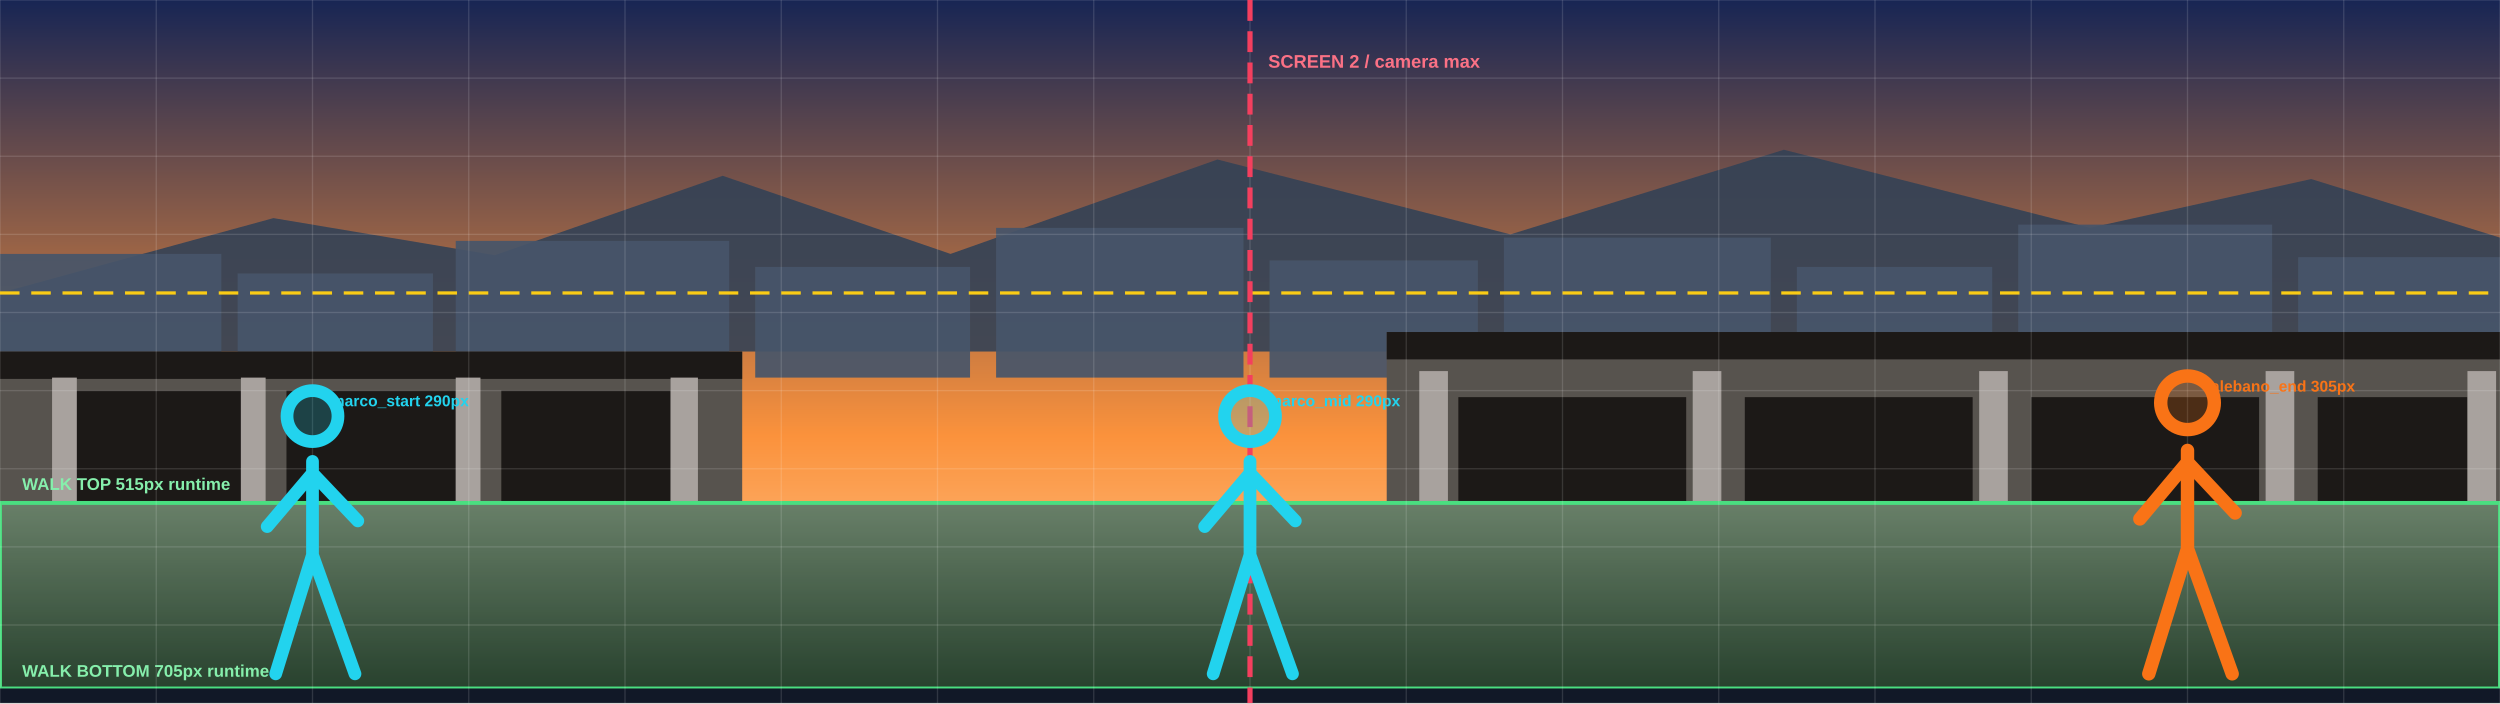
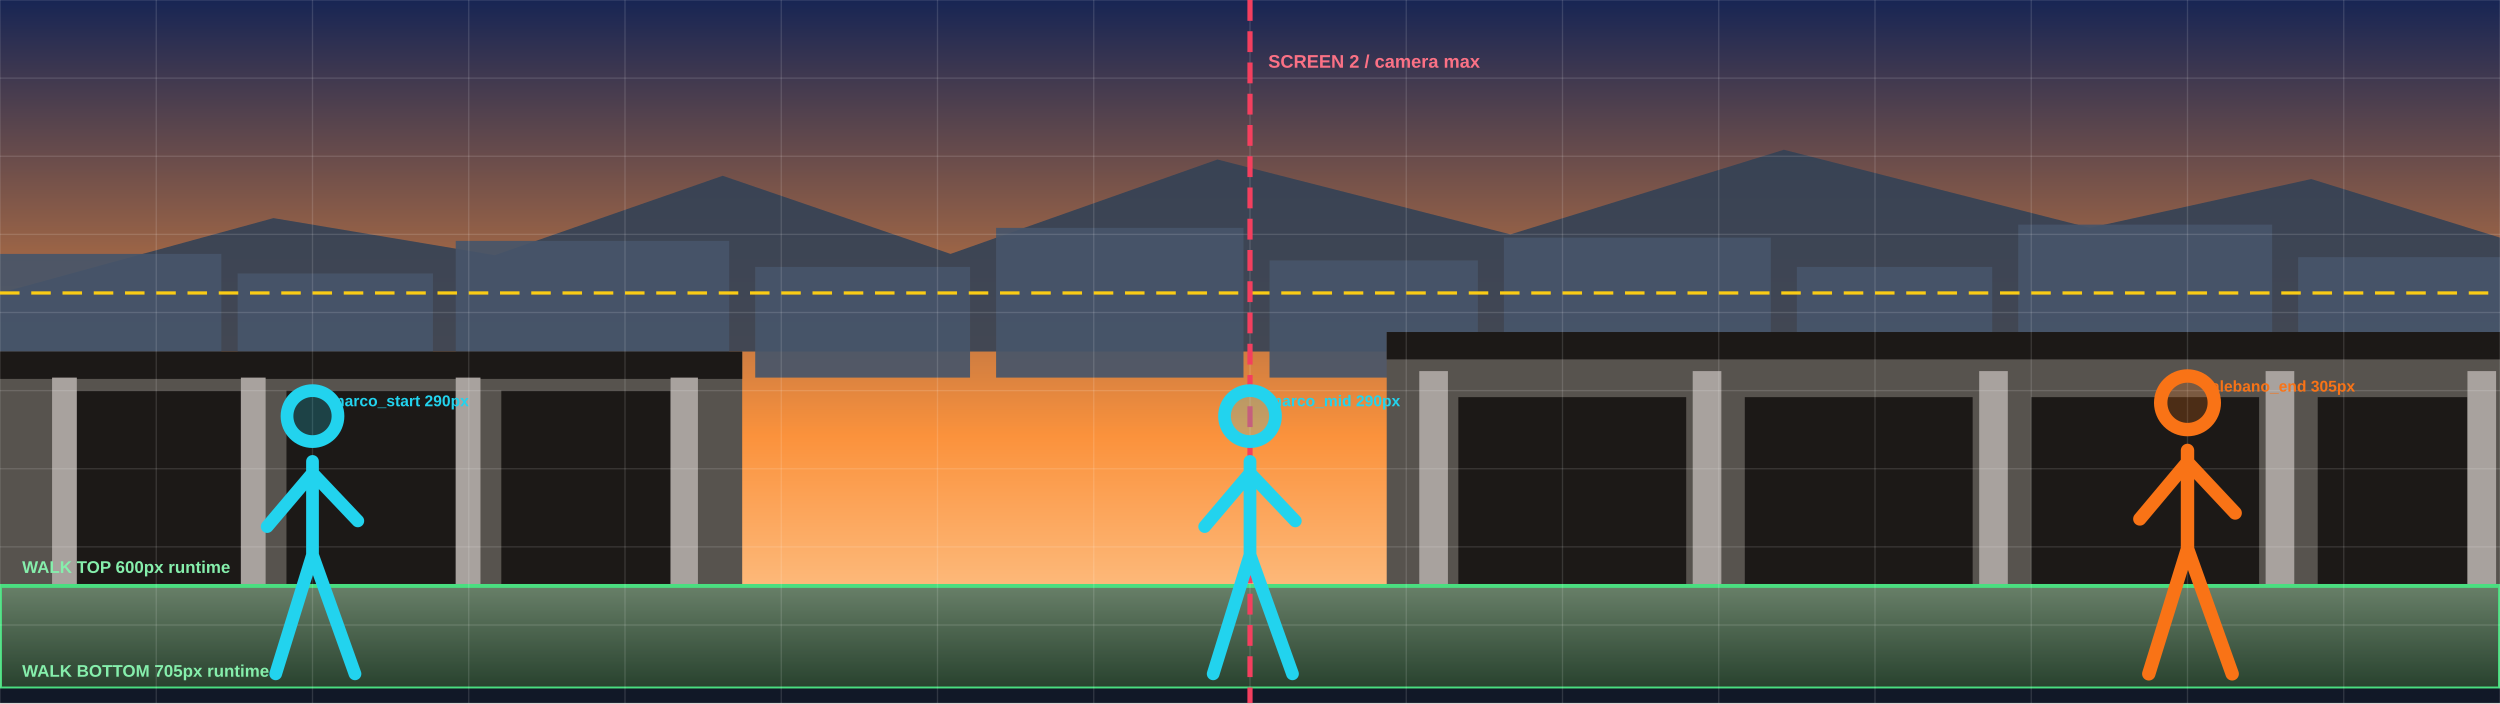
<svg xmlns="http://www.w3.org/2000/svg" width="3840" height="1080" viewBox="0 0 3840 1080" role="img" aria-label="M02 deterministic greybox">
  <defs>
    <linearGradient id="sky" x1="0" y1="0" x2="0" y2="1">
      <stop offset="0" stop-color="#172554" />
      <stop offset="0.62" stop-color="#fb923c" />
      <stop offset="1" stop-color="#fed7aa" />
    </linearGradient>
    <linearGradient id="ground" x1="0" y1="0" x2="0" y2="1">
      <stop offset="0" stop-color="#78716c" />
      <stop offset="1" stop-color="#292524" />
    </linearGradient>
  </defs>
  <rect width="3840" height="1080" fill="url(#sky)" />
  <path d="M0 450 L420 335 L760 392 L1110 270 L1460 390 L1870 245 L2320 360 L2740 230 L3210 350 L3550 275 L3840 365 L3840 540 L0 540Z" fill="#334155" opacity="0.9" />
  <g fill="#475569" opacity="0.92">
    <rect x="0" y="390" width="340" height="190" />
    <rect x="365" y="420" width="300" height="160" />
    <rect x="700" y="370" width="420" height="210" />
    <rect x="1160" y="410" width="330" height="170" />
    <rect x="1530" y="350" width="380" height="230" />
    <rect x="1950" y="400" width="320" height="180" />
    <rect x="2310" y="365" width="410" height="215" />
    <rect x="2760" y="410" width="300" height="170" />
    <rect x="3100" y="345" width="390" height="235" />
    <rect x="3530" y="395" width="310" height="185" />
  </g>
-   <rect x="0" y="540" width="1140" height="232.5" fill="#57534e" />
+   <rect x="0" y="540" width="1140" height="360" fill="#57534e" />
  <rect x="0" y="540" width="1140" height="42" fill="#1c1917" />
  <g fill="#1c1917">
-     <rect x="110" y="600" width="260" height="172.5" />
-     <rect x="440" y="600" width="260" height="172.5" />
-     <rect x="770" y="600" width="260" height="172.5" />
+     <rect x="110" y="600" width="260" height="300" />
+     <rect x="440" y="600" width="260" height="300" />
+     <rect x="770" y="600" width="260" height="300" />
  </g>
  <g fill="#a8a29e">
-     <rect x="80" y="580" width="38" height="192.5" />
-     <rect x="370" y="580" width="38" height="192.5" />
-     <rect x="700" y="580" width="38" height="192.5" />
-     <rect x="1030" y="580" width="42" height="192.5" />
+     <rect x="80" y="580" width="38" height="320" />
+     <rect x="370" y="580" width="38" height="320" />
+     <rect x="700" y="580" width="38" height="320" />
+     <rect x="1030" y="580" width="42" height="320" />
  </g>
-   <rect x="2130" y="510" width="1710" height="262.5" fill="#57534e" />
+   <rect x="2130" y="510" width="1710" height="390" fill="#57534e" />
  <rect x="2130" y="510" width="1710" height="42" fill="#1c1917" />
  <g fill="#1c1917">
-     <rect x="2240" y="610" width="350" height="162.5" />
-     <rect x="2680" y="610" width="350" height="162.5" />
-     <rect x="3120" y="610" width="350" height="162.5" />
-     <rect x="3560" y="610" width="230" height="162.5" />
+     <rect x="2240" y="610" width="350" height="290" />
+     <rect x="2680" y="610" width="350" height="290" />
+     <rect x="3120" y="610" width="350" height="290" />
+     <rect x="3560" y="610" width="230" height="290" />
  </g>
  <g fill="#a8a29e">
-     <rect x="2180" y="570" width="44" height="202.5" />
-     <rect x="2600" y="570" width="44" height="202.5" />
-     <rect x="3040" y="570" width="44" height="202.5" />
-     <rect x="3480" y="570" width="44" height="202.5" />
-     <rect x="3790" y="570" width="44" height="202.5" />
+     <rect x="2180" y="570" width="44" height="330" />
+     <rect x="2600" y="570" width="44" height="330" />
+     <rect x="3040" y="570" width="44" height="330" />
+     <rect x="3480" y="570" width="44" height="330" />
+     <rect x="3790" y="570" width="44" height="330" />
  </g>
-   <rect x="0" y="772.5" width="3840" height="285" fill="url(#ground)" />
-   <rect x="0" y="772.5" width="3840" height="285" fill="#22c55e" fill-opacity="0.18" stroke="#4ade80" stroke-width="6" />
+   <rect x="0" y="900" width="3840" height="157.5" fill="url(#ground)" />
+   <rect x="0" y="900" width="3840" height="157.5" fill="#22c55e" fill-opacity="0.18" stroke="#4ade80" stroke-width="6" />
  <rect x="0" y="1057.5" width="3840" height="22.5" fill="#111827" />
  <g stroke="#ffffff" stroke-opacity="0.13" stroke-width="2">
    <line x1="0" y1="0" x2="0" y2="1080" />
    <line x1="240" y1="0" x2="240" y2="1080" />
    <line x1="480" y1="0" x2="480" y2="1080" />
    <line x1="720" y1="0" x2="720" y2="1080" />
    <line x1="960" y1="0" x2="960" y2="1080" />
    <line x1="1200" y1="0" x2="1200" y2="1080" />
    <line x1="1440" y1="0" x2="1440" y2="1080" />
    <line x1="1680" y1="0" x2="1680" y2="1080" />
    <line x1="1920" y1="0" x2="1920" y2="1080" />
    <line x1="2160" y1="0" x2="2160" y2="1080" />
    <line x1="2400" y1="0" x2="2400" y2="1080" />
    <line x1="2640" y1="0" x2="2640" y2="1080" />
    <line x1="2880" y1="0" x2="2880" y2="1080" />
    <line x1="3120" y1="0" x2="3120" y2="1080" />
    <line x1="3360" y1="0" x2="3360" y2="1080" />
    <line x1="3600" y1="0" x2="3600" y2="1080" />
    <line x1="3840" y1="0" x2="3840" y2="1080" />
    <line x1="0" y1="0" x2="3840" y2="0" />
    <line x1="0" y1="120" x2="3840" y2="120" />
    <line x1="0" y1="240" x2="3840" y2="240" />
    <line x1="0" y1="360" x2="3840" y2="360" />
    <line x1="0" y1="480" x2="3840" y2="480" />
    <line x1="0" y1="600" x2="3840" y2="600" />
    <line x1="0" y1="720" x2="3840" y2="720" />
    <line x1="0" y1="840" x2="3840" y2="840" />
    <line x1="0" y1="960" x2="3840" y2="960" />
    <line x1="0" y1="1080" x2="3840" y2="1080" />
  </g>
  <line x1="0" y1="450" x2="3840" y2="450" stroke="#facc15" stroke-width="5" stroke-dasharray="30 18" />
  <line x1="1920" y1="0" x2="1920" y2="1080" stroke="#f43f5e" stroke-width="8" stroke-dasharray="32 16" />
-   <text x="34" y="752.5" fill="#86efac" font-family="Arial,sans-serif" font-size="26" font-weight="700">WALK TOP 515px runtime</text>
+   <text x="34" y="880" fill="#86efac" font-family="Arial,sans-serif" font-size="26" font-weight="700">WALK TOP 600px runtime</text>
  <text x="34" y="1039.5" fill="#86efac" font-family="Arial,sans-serif" font-size="26" font-weight="700">WALK BOTTOM 705px runtime</text>
  <text x="1948" y="104" fill="#fb7185" font-family="Arial,sans-serif" font-size="28" font-weight="700">SCREEN 2 / camera max</text>
  <g aria-label="marco_start" fill="none" stroke="#22d3ee" stroke-width="19.575" stroke-linecap="round" stroke-linejoin="round">
    <circle cx="480" cy="639.15" r="39.15" fill="#22d3ee" fill-opacity="0.22" />
    <path d="M 480 708.75 L 480 852.3 M 480 726.75 L 410.4 808.8 M 480 726.75 L 549.6 800.1 M 480 852.3 L 423.45 1035 M 480 852.3 L 545.25 1035" />
  </g>
  <text x="508" y="624" fill="#22d3ee" font-family="Arial,sans-serif" font-size="24" font-weight="700">marco_start 290px</text>
  <g aria-label="marco_mid" fill="none" stroke="#22d3ee" stroke-width="19.575" stroke-linecap="round" stroke-linejoin="round">
    <circle cx="1920" cy="639.15" r="39.15" fill="#22d3ee" fill-opacity="0.22" />
    <path d="M 1920 708.75 L 1920 852.3 M 1920 726.75 L 1850.4 808.8 M 1920 726.75 L 1989.6 800.1 M 1920 852.3 L 1863.45 1035 M 1920 852.3 L 1985.25 1035" />
  </g>
  <text x="1948" y="624" fill="#22d3ee" font-family="Arial,sans-serif" font-size="24" font-weight="700">marco_mid 290px</text>
  <g aria-label="talebano_end" fill="none" stroke="#f97316" stroke-width="20.587" stroke-linecap="round" stroke-linejoin="round">
    <circle cx="3360" cy="618.675" r="41.175" fill="#f97316" fill-opacity="0.22" />
    <path d="M 3360 691.875 L 3360 842.85 M 3360 709.875 L 3286.8 797.1 M 3360 709.875 L 3433.2 787.95 M 3360 842.85 L 3300.525 1035 M 3360 842.85 L 3428.625 1035" />
  </g>
  <text x="3388" y="601.5" fill="#f97316" font-family="Arial,sans-serif" font-size="24" font-weight="700">talebano_end 305px</text>
</svg>
